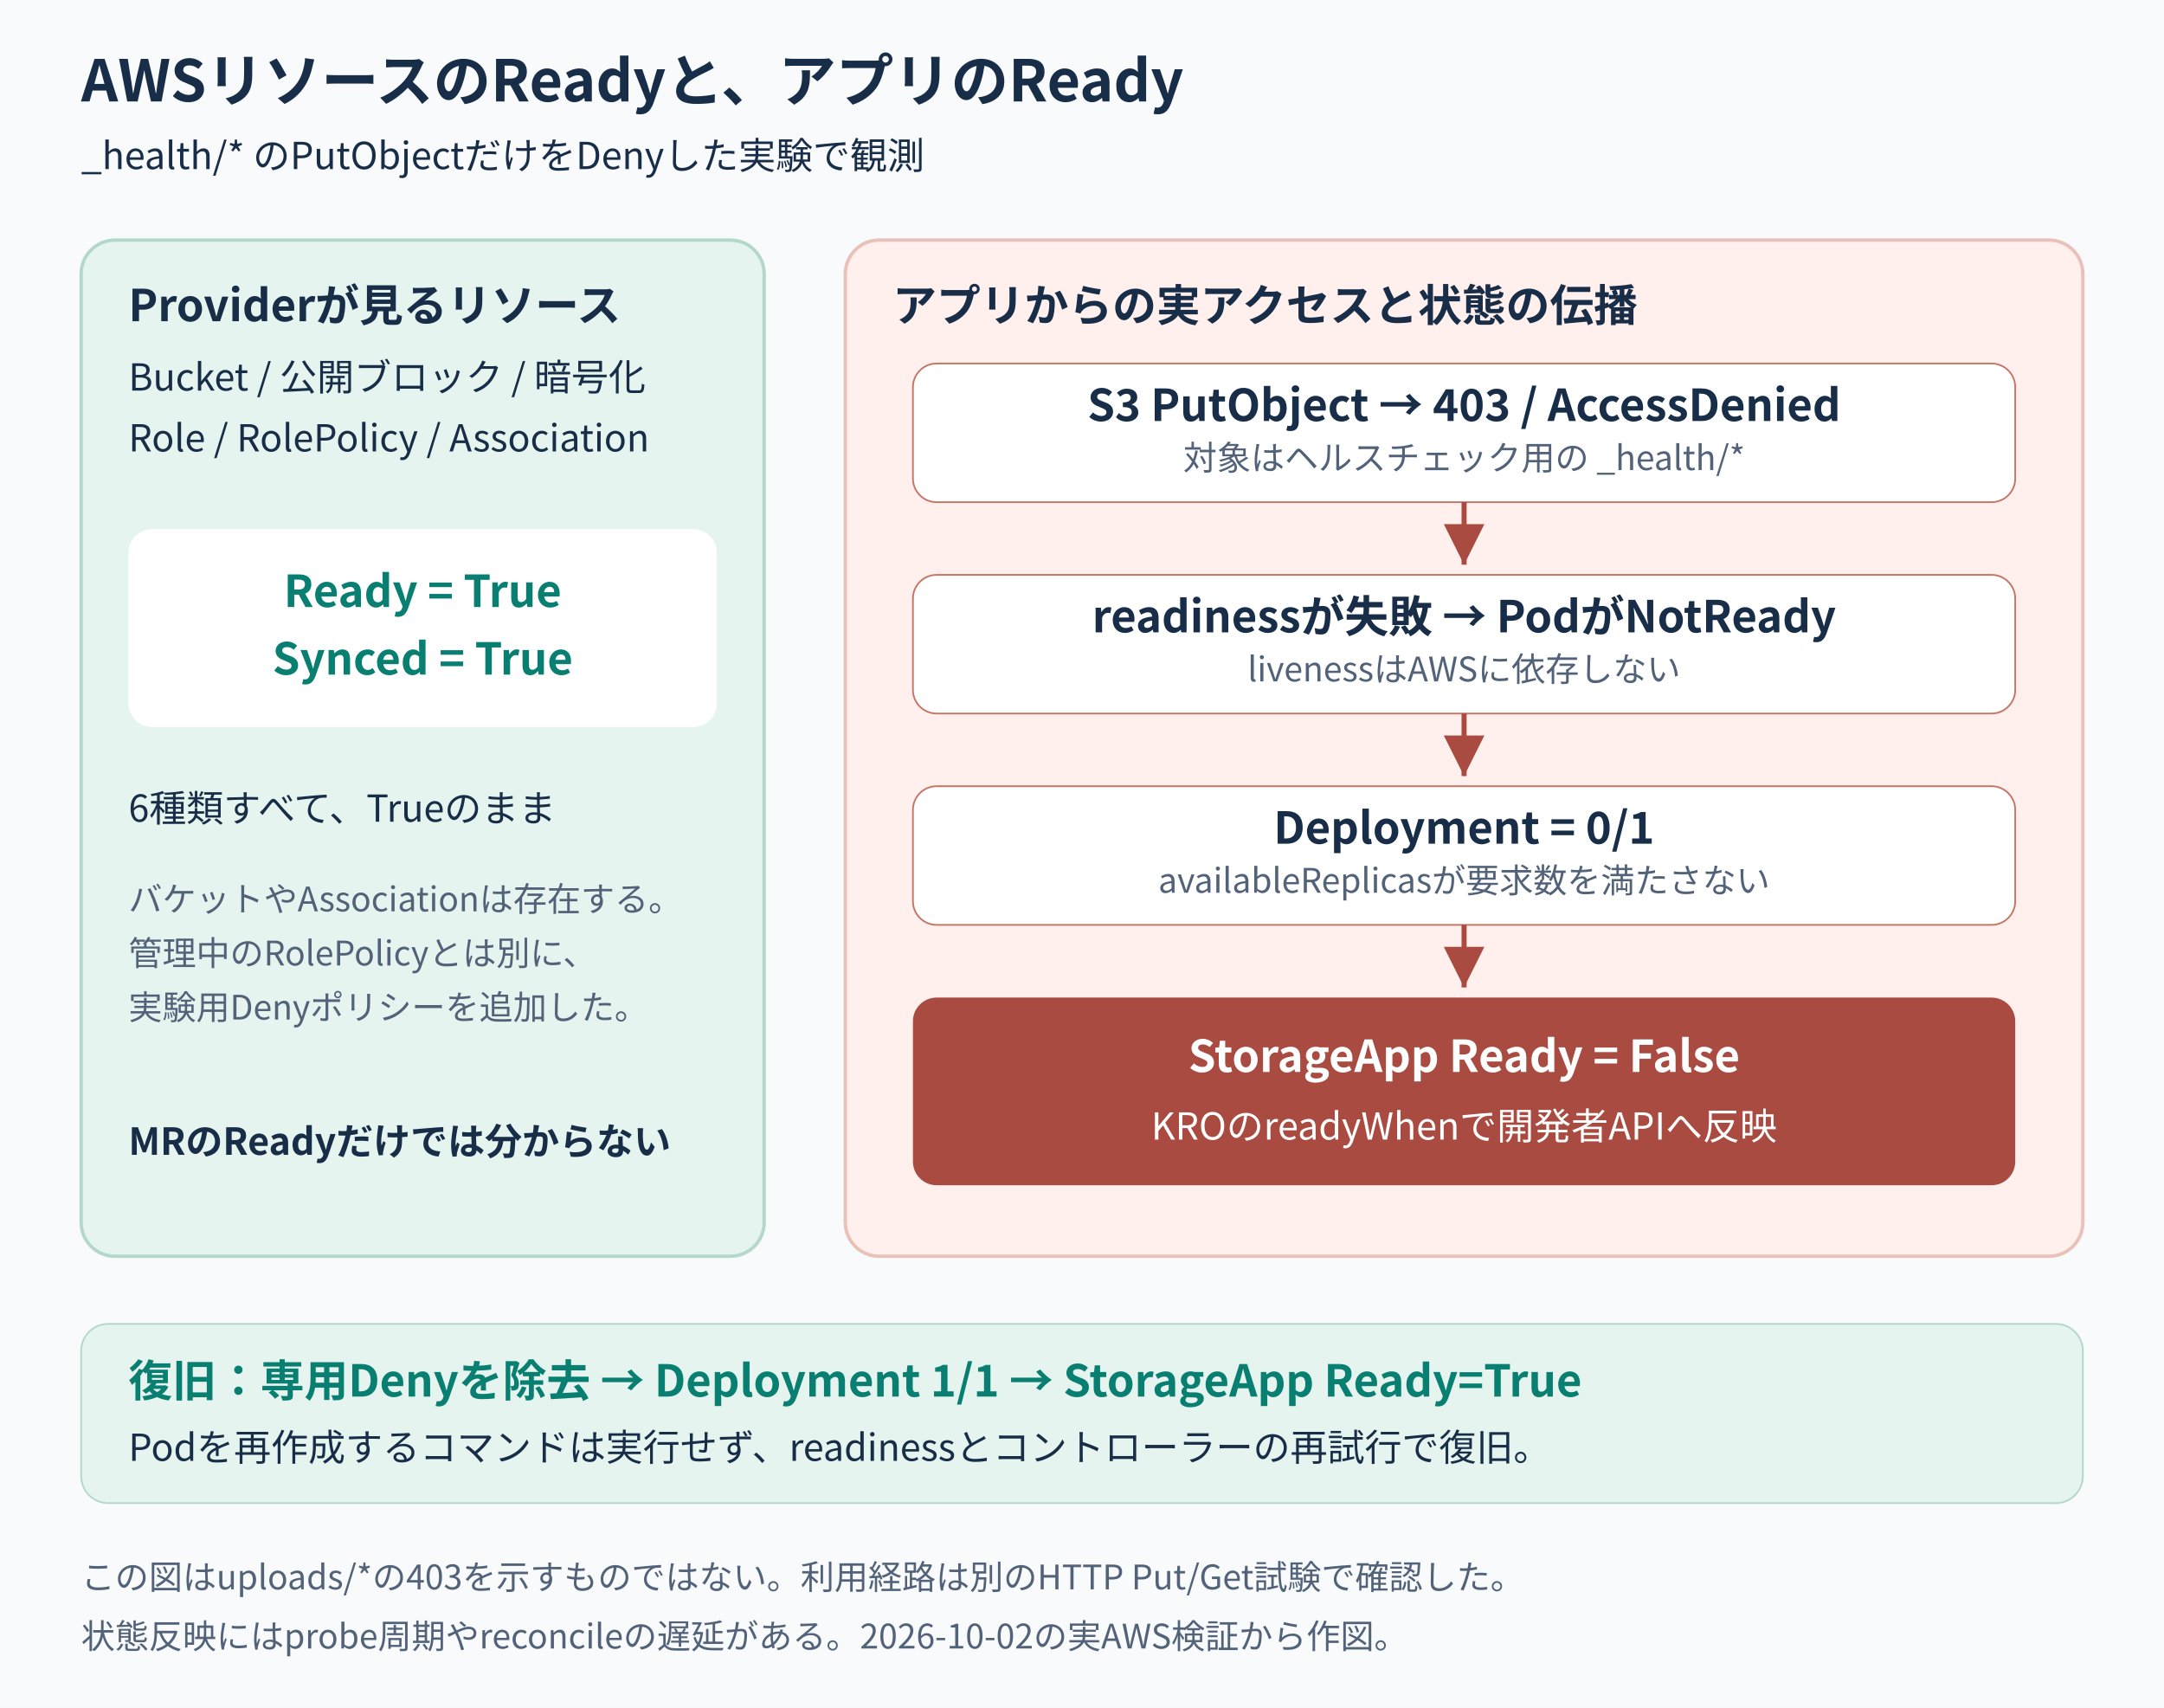
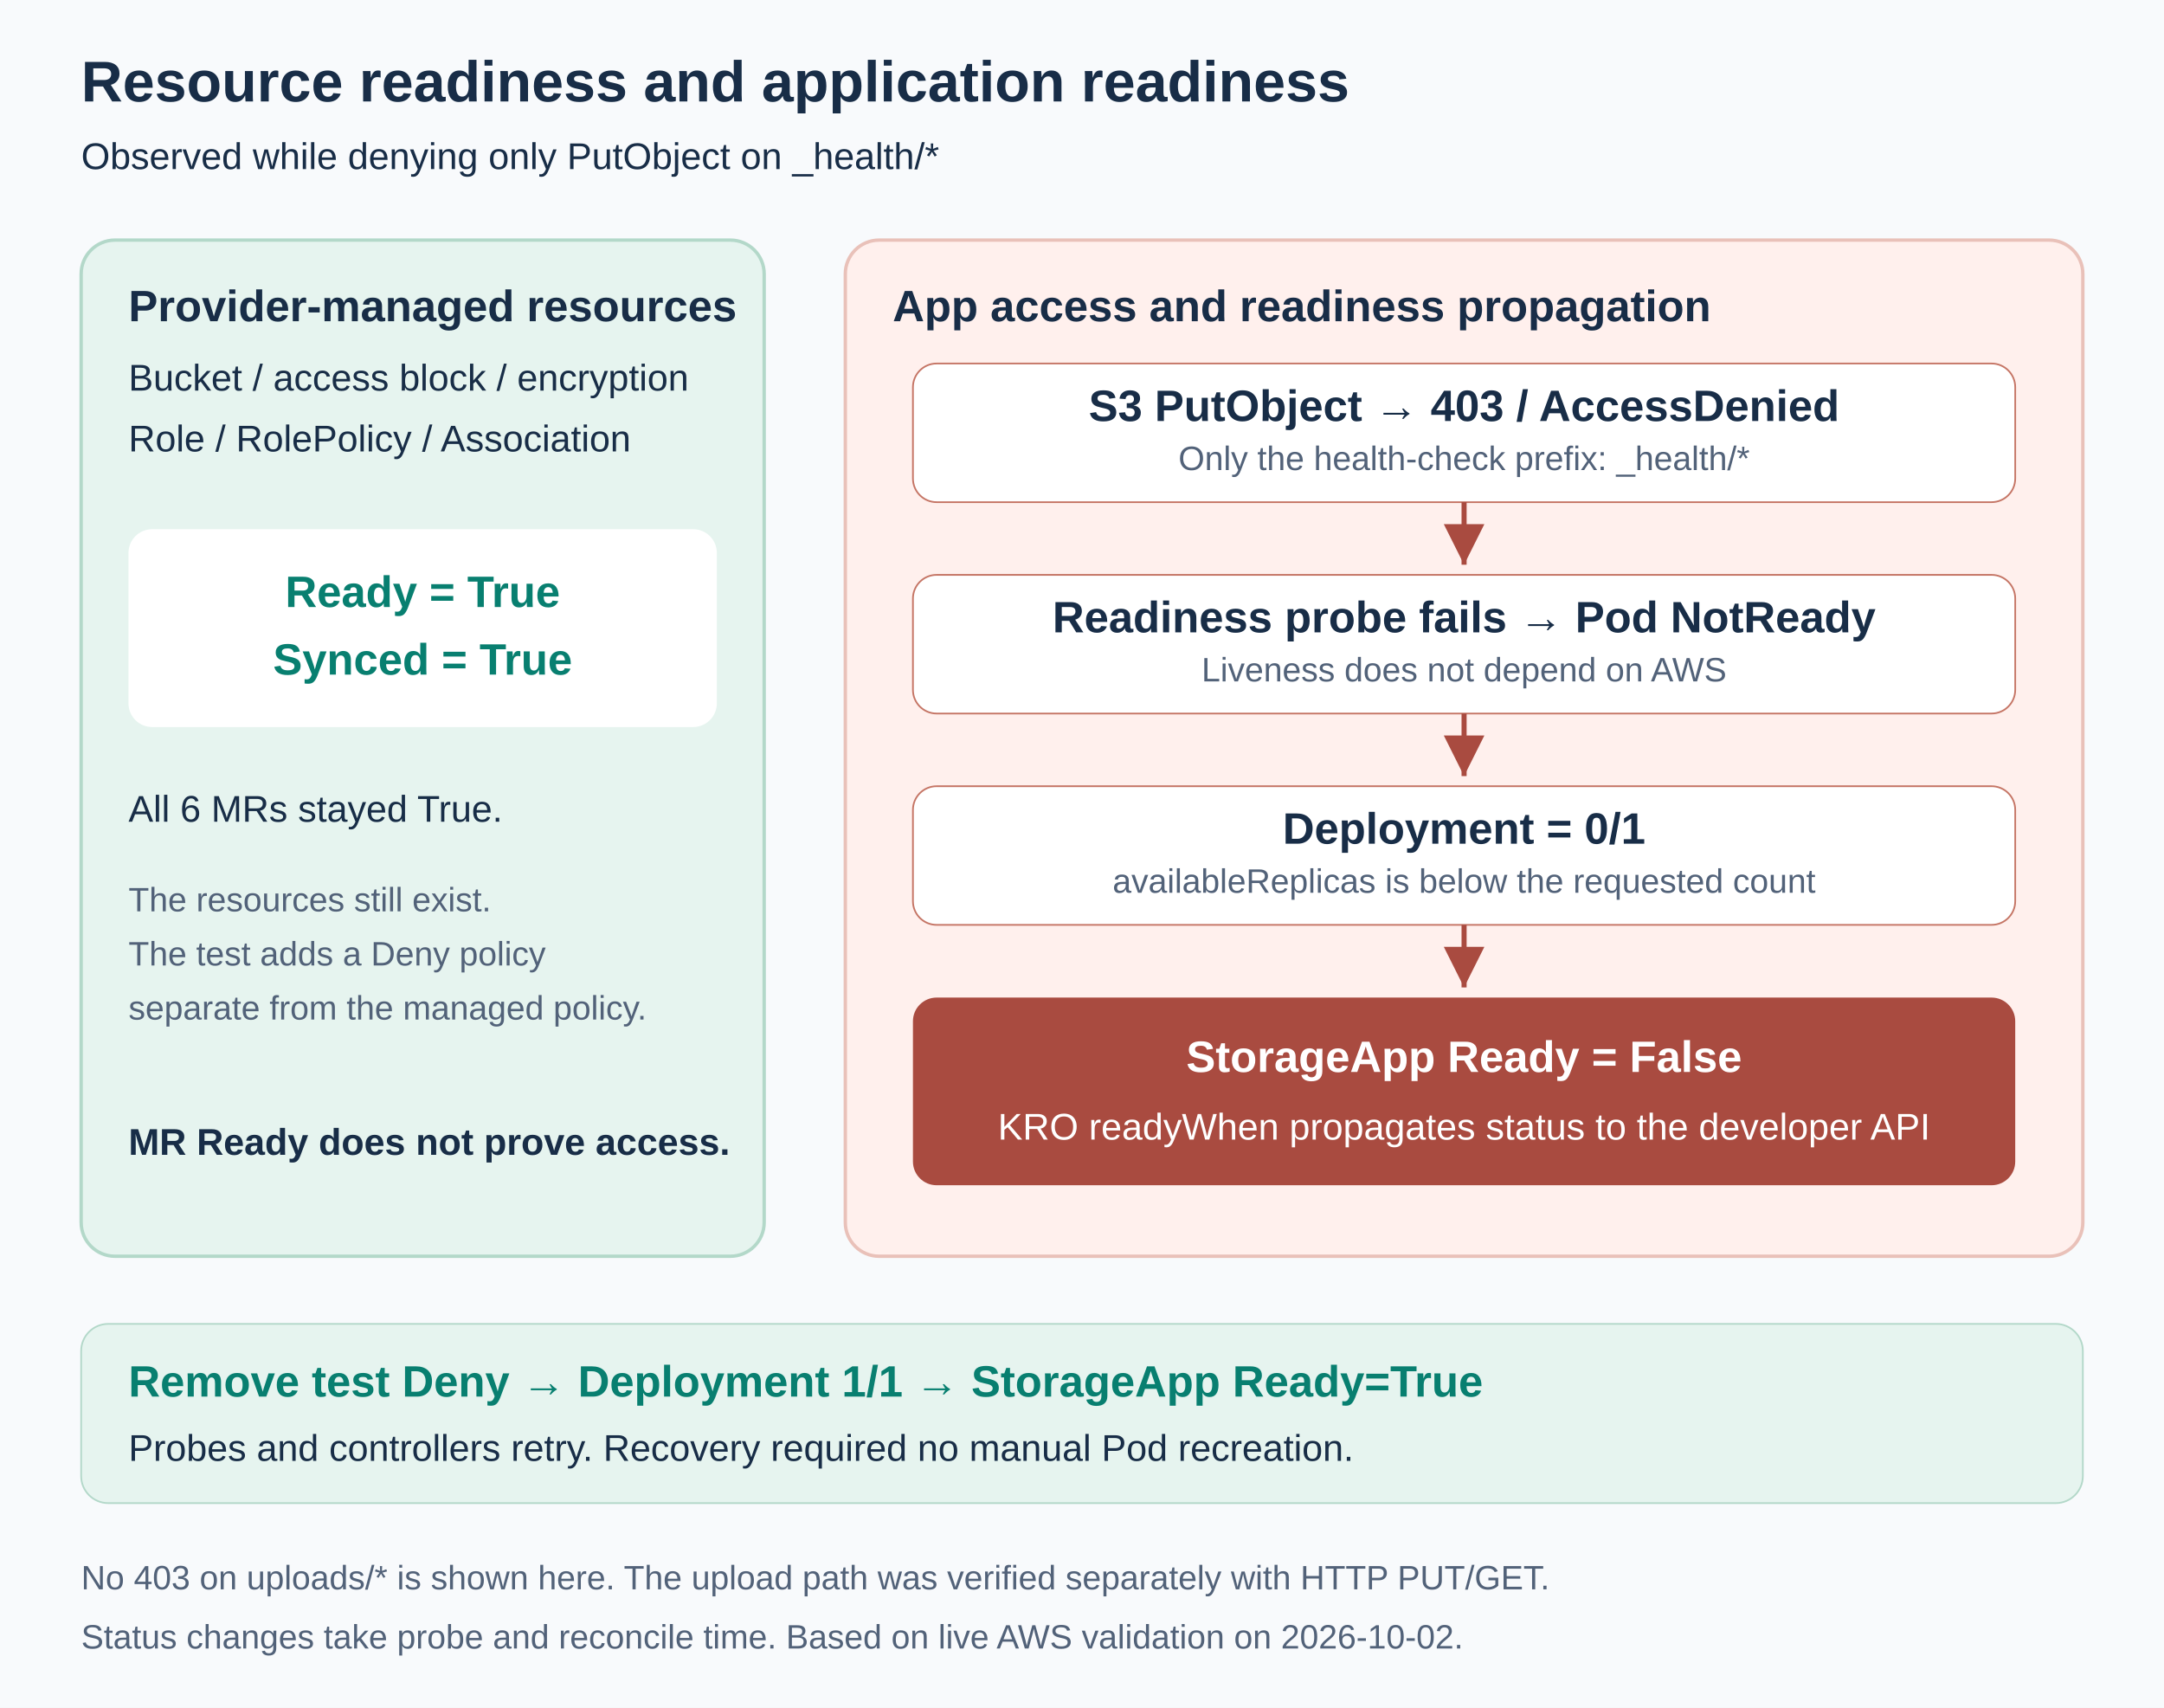
<svg xmlns="http://www.w3.org/2000/svg" width="1280" height="1010" viewBox="0 0 1280 1010" role="img" aria-labelledby="title desc">
  <defs>
    <marker id="arrow" markerWidth="10" markerHeight="10" refX="8" refY="4" orient="auto">
      <path d="M0 0 L8 4 L0 8Z" fill="#a94b40" />
    </marker>
    <style>
-       text { font-family: 'Hiragino Sans', 'Noto Sans CJK JP', sans-serif; fill: #182d47; }
+       text { font-family: Arial, Helvetica, sans-serif; fill: #182d47; }
      .title { font-size: 34px; font-weight: 700; } .label { font-size: 26px; font-weight: 600; }
      .body { font-size: 22px; } .small { font-size: 20px; fill: #526279; }
      .line { fill: none; stroke: #a94b40; stroke-width: 3; marker-end: url(#arrow); }
    </style>
  </defs>
  <rect width="1280" height="1010" fill="#f8fafc" />
-   <text x="48" y="60" class="title">AWSリソースのReadyと、アプリのReady</text>
-   <text x="48" y="100" class="body">_health/* のPutObjectだけをDenyした実験で観測</text>
+   <text x="48" y="60" class="title">Resource readiness and application readiness</text>
+   <text x="48" y="100" class="body">Observed while denying only PutObject on _health/*</text>
  <rect x="48" y="142" width="404" height="601" rx="20" fill="#e6f4ef" stroke="#b3d8c9" stroke-width="2" />
-   <text x="76" y="190" class="label">Providerが見るリソース</text>
-   <text x="76" y="231" class="body">Bucket / 公開ブロック / 暗号化</text>
+   <text x="76" y="190" class="label">Provider-managed resources</text>
+   <text x="76" y="231" class="body">Bucket / access block / encryption</text>
  <text x="76" y="267" class="body">Role / RolePolicy / Association</text>
  <rect x="76" y="313" width="348" height="117" rx="14" fill="white" />
  <text x="250" y="359" text-anchor="middle" class="label" style="fill:#087f70">Ready = True</text>
  <text x="250" y="399" text-anchor="middle" class="label" style="fill:#087f70">Synced = True</text>
-   <text x="76" y="486" class="body">6種類すべて、Trueのまま</text>
-   <text x="76" y="539" class="small">バケットやAssociationは存在する。</text>
-   <text x="76" y="571" class="small">管理中のRolePolicyとは別に、</text>
-   <text x="76" y="603" class="small">実験用Denyポリシーを追加した。</text>
-   <text x="76" y="683" class="body" style="font-weight:600">MRのReadyだけでは分からない</text>
+   <text x="76" y="486" class="body">All 6 MRs stayed True.</text>
+   <text x="76" y="539" class="small">The resources still exist.</text>
+   <text x="76" y="571" class="small">The test adds a Deny policy</text>
+   <text x="76" y="603" class="small">separate from the managed policy.</text>
+   <text x="76" y="683" class="body" style="font-weight:600">MR Ready does not prove access.</text>
  <rect x="500" y="142" width="732" height="601" rx="20" fill="#fff0ed" stroke="#e9c1b9" stroke-width="2" />
-   <text x="528" y="190" class="label">アプリからの実アクセスと状態の伝播</text>
+   <text x="528" y="190" class="label">App access and readiness propagation</text>
  <rect x="540" y="215" width="652" height="82" rx="14" fill="white" stroke="#c57565" />
  <text x="866" y="249" text-anchor="middle" class="label">S3 PutObject → 403 / AccessDenied</text>
-   <text x="866" y="278" text-anchor="middle" class="small">対象はヘルスチェック用の _health/*</text>
+   <text x="866" y="278" text-anchor="middle" class="small">Only the health-check prefix: _health/*</text>
  <path d="M866 297 V334" class="line" />
  <rect x="540" y="340" width="652" height="82" rx="14" fill="white" stroke="#c57565" />
-   <text x="866" y="374" text-anchor="middle" class="label">readinessが失敗 → PodがNotReady</text>
-   <text x="866" y="403" text-anchor="middle" class="small">livenessはAWSに依存しない</text>
+   <text x="866" y="374" text-anchor="middle" class="label">Readiness probe fails → Pod NotReady</text>
+   <text x="866" y="403" text-anchor="middle" class="small">Liveness does not depend on AWS</text>
  <path d="M866 422 V459" class="line" />
  <rect x="540" y="465" width="652" height="82" rx="14" fill="white" stroke="#c57565" />
  <text x="866" y="499" text-anchor="middle" class="label">Deployment = 0/1</text>
-   <text x="866" y="528" text-anchor="middle" class="small">availableReplicasが要求数を満たさない</text>
+   <text x="866" y="528" text-anchor="middle" class="small">availableReplicas is below the requested count</text>
  <path d="M866 547 V584" class="line" />
  <rect x="540" y="590" width="652" height="111" rx="14" fill="#a94b40" />
  <text x="866" y="634" text-anchor="middle" class="label" style="fill:white">StorageApp Ready = False</text>
-   <text x="866" y="674" text-anchor="middle" class="body" style="fill:white">KROのreadyWhenで開発者APIへ反映</text>
+   <text x="866" y="674" text-anchor="middle" class="body" style="fill:white">KRO readyWhen propagates status to the developer API</text>
  <rect x="48" y="783" width="1184" height="106" rx="16" fill="#e6f4ef" stroke="#b3d8c9" />
-   <text x="76" y="826" class="label" style="fill:#087f70">復旧：専用Denyを除去 → Deployment 1/1 → StorageApp Ready=True</text>
-   <text x="76" y="864" class="body">Podを再作成するコマンドは実行せず、readinessとコントローラーの再試行で復旧。</text>
-   <text x="48" y="940" class="small">この図はuploads/*の403を示すものではない。利用経路は別のHTTP Put/Get試験で確認した。</text>
-   <text x="48" y="975" class="small">状態反映にはprobe周期やreconcileの遅延がある。2026-10-02の実AWS検証から作図。</text>
+   <text x="76" y="826" class="label" style="fill:#087f70">Remove test Deny → Deployment 1/1 → StorageApp Ready=True</text>
+   <text x="76" y="864" class="body">Probes and controllers retry. Recovery required no manual Pod recreation.</text>
+   <text x="48" y="940" class="small">No 403 on uploads/* is shown here. The upload path was verified separately with HTTP PUT/GET.</text>
+   <text x="48" y="975" class="small">Status changes take probe and reconcile time. Based on live AWS validation on 2026-10-02.</text>
</svg>
